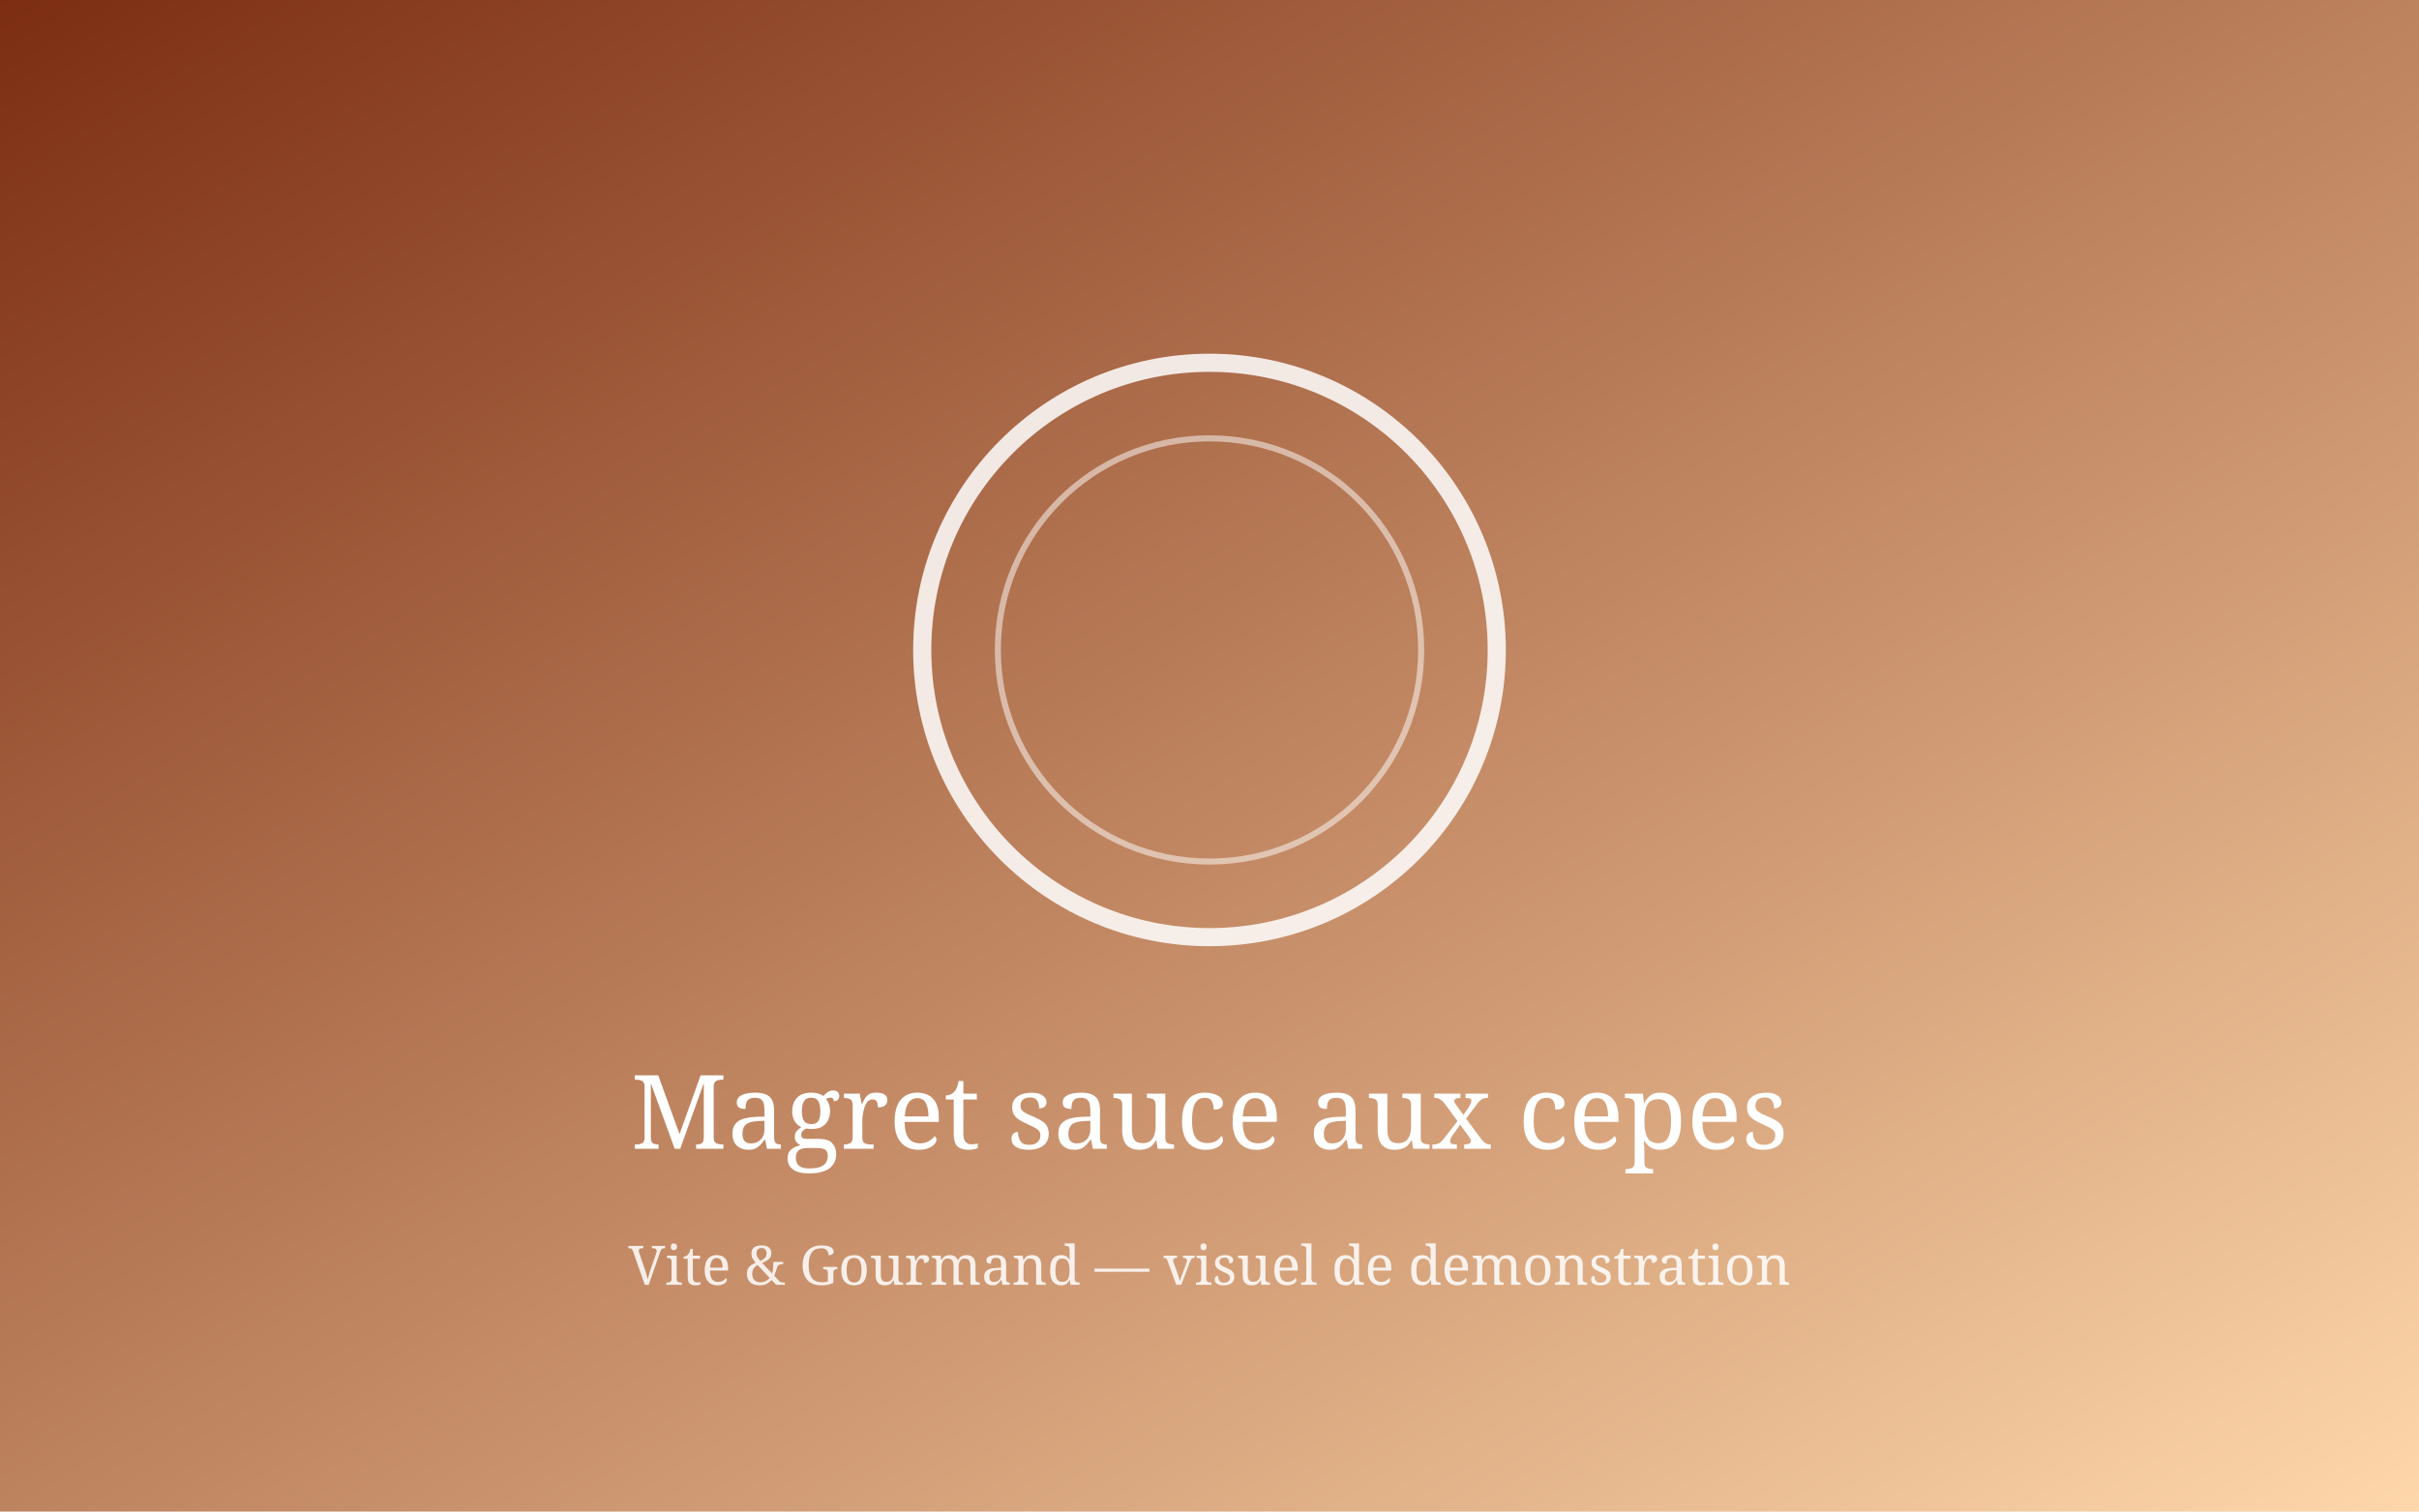
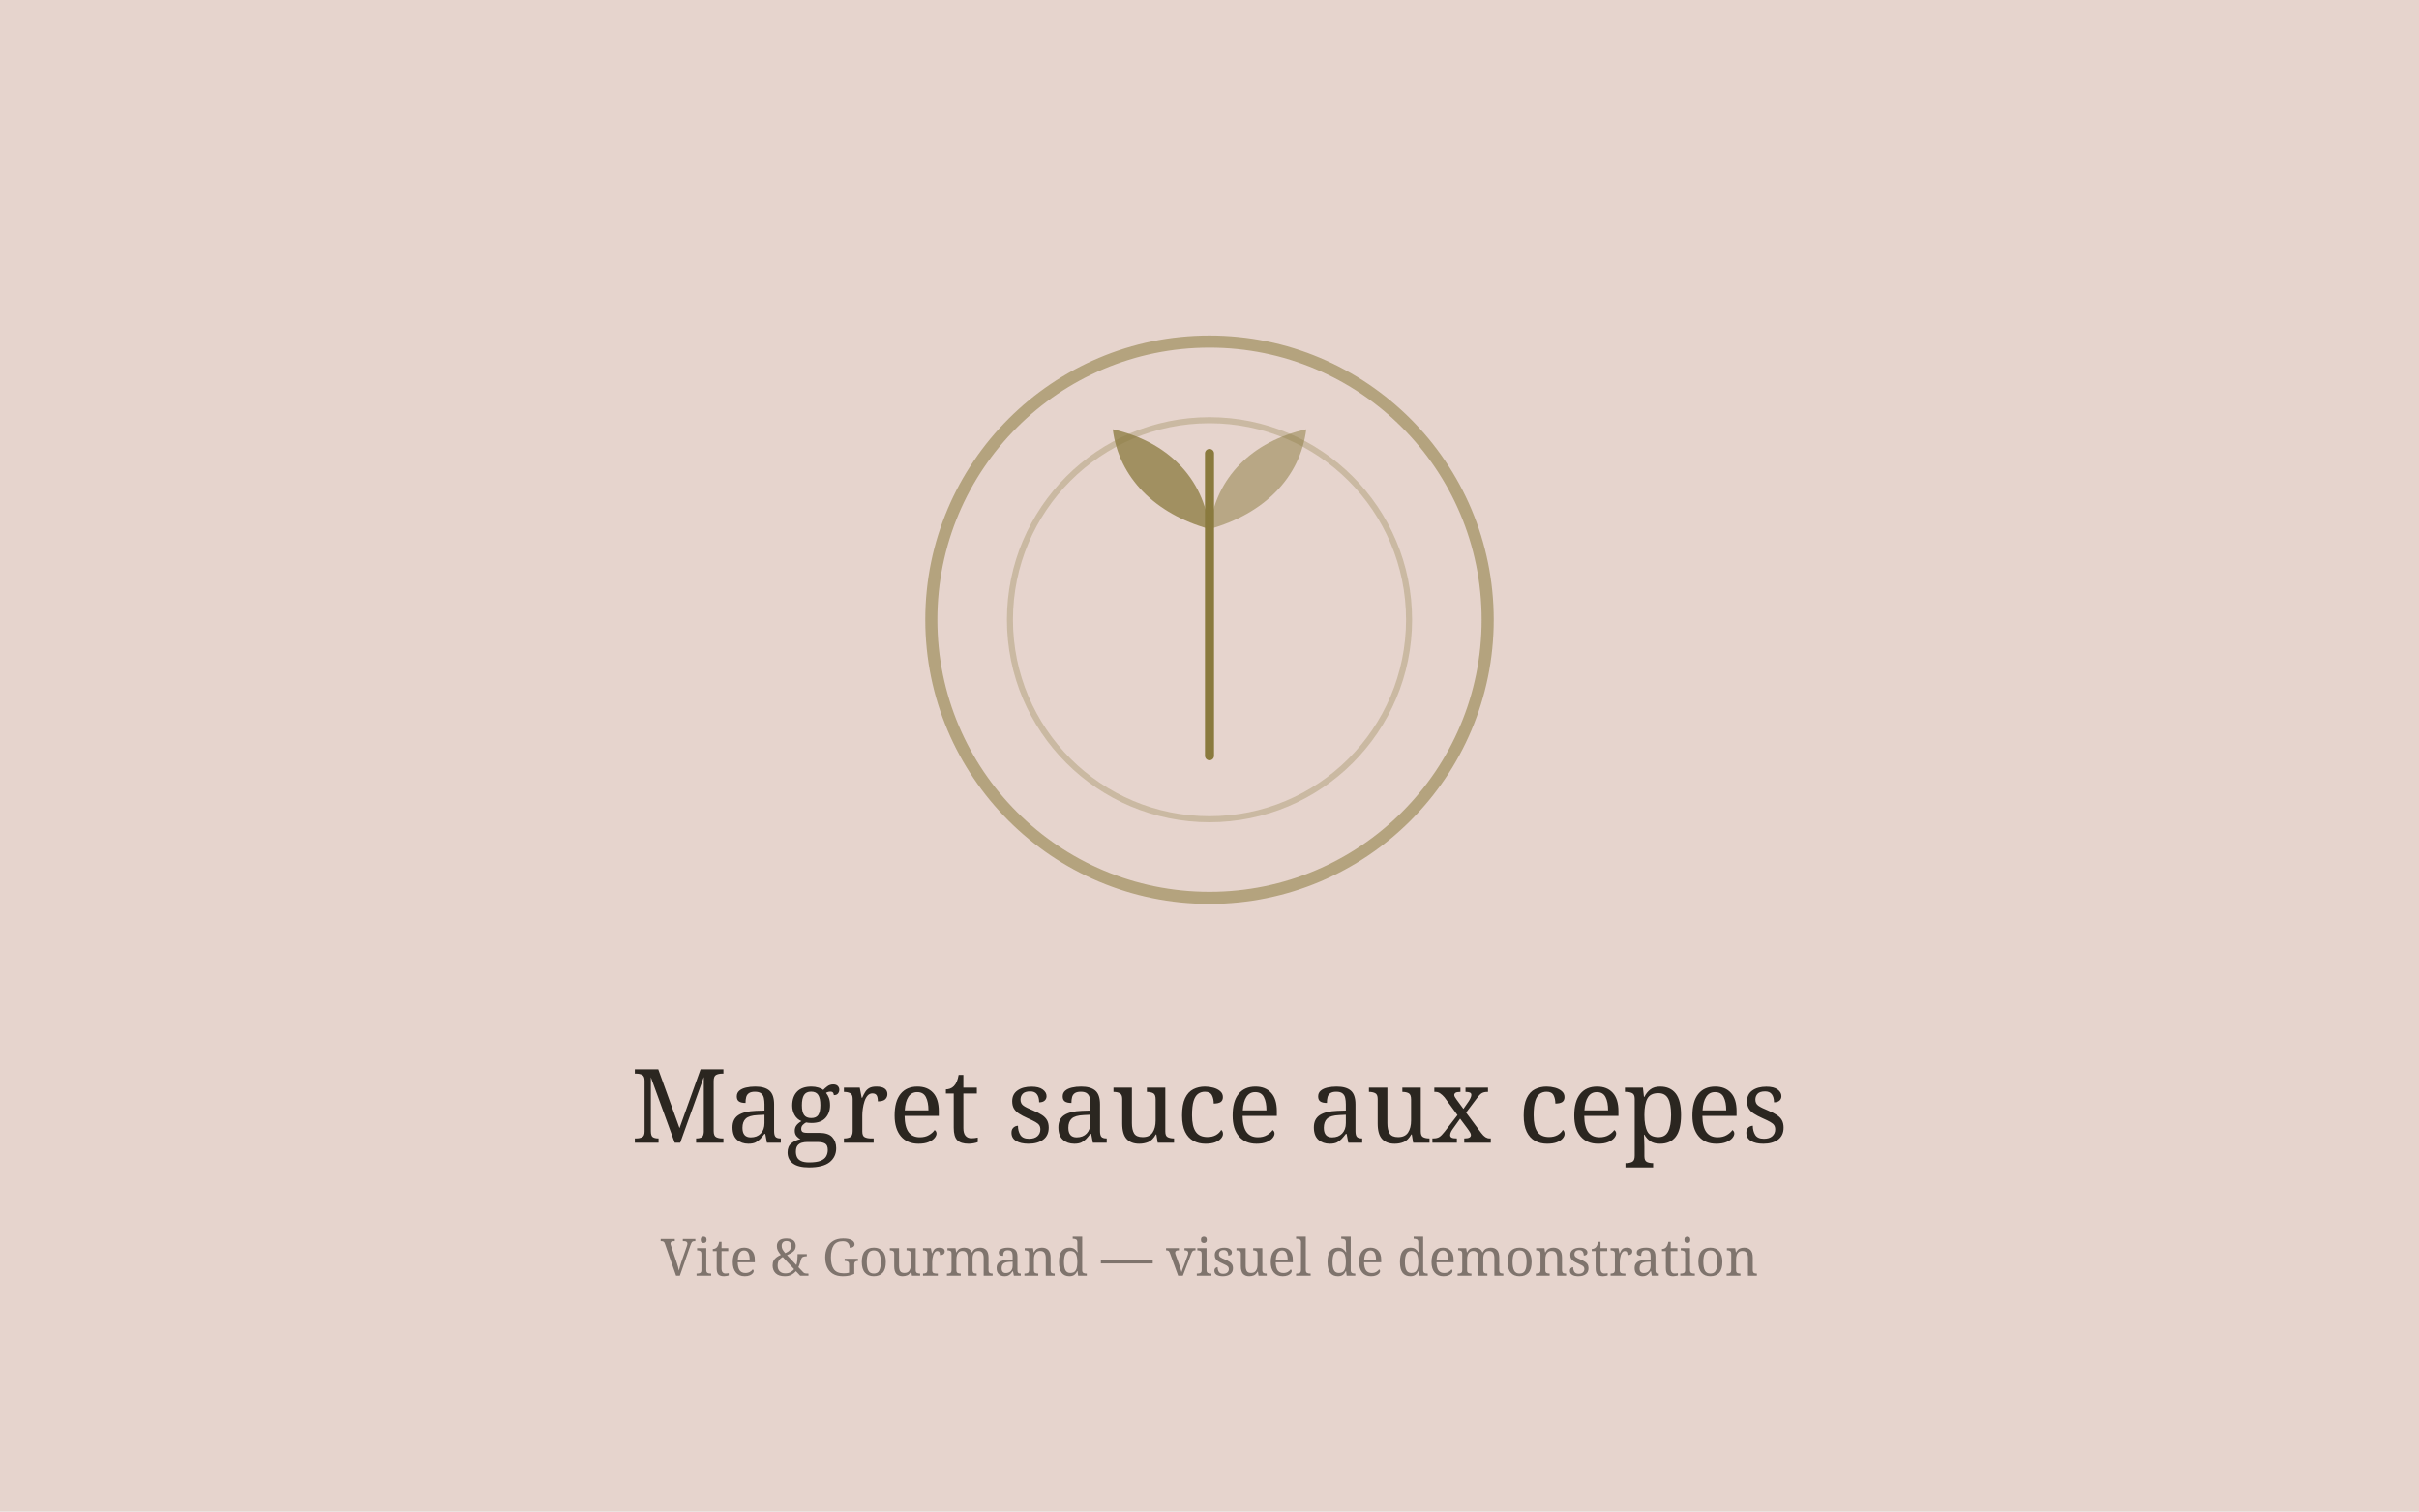
<svg xmlns="http://www.w3.org/2000/svg" width="800" height="500" viewBox="0 0 800 500" role="img">
-   <defs>
-     <linearGradient id="g" x1="0" y1="0" x2="1" y2="1">
-       <stop offset="0%" stop-color="#7c2d12" />
-       <stop offset="100%" stop-color="#fed7aa" />
-     </linearGradient>
-   </defs>
-   <rect width="800" height="500" fill="url(#g)" />
-   <circle cx="400" cy="215" r="95" fill="none" stroke="#ffffff" stroke-opacity="0.85" stroke-width="6" />
-   <circle cx="400" cy="215" r="70" fill="none" stroke="#ffffff" stroke-opacity="0.5" stroke-width="2" />
-   <text x="400" y="380" text-anchor="middle" font-family="Georgia, serif" font-size="34" fill="#ffffff">Magret sauce aux cepes</text>
-   <text x="400" y="425" text-anchor="middle" font-family="Georgia, serif" font-size="18" fill="#ffffff" fill-opacity="0.85">Vite &amp; Gourmand — visuel de demonstration</text>
+   <rect width="800" height="500" fill="#E6D4CD" />
+   <circle cx="400" cy="205" r="92" fill="none" stroke="#8A7A3E" stroke-opacity="0.55" stroke-width="4" />
+   <circle cx="400" cy="205" r="66" fill="none" stroke="#8A7A3E" stroke-opacity="0.3" stroke-width="2" />
+   <path d="M400 250 C400 205 400 170 400 150" stroke="#8A7A3E" stroke-width="3" stroke-linecap="round" fill="none" />
+   <path d="M400 175 C382 170 370 158 368 142 C386 146 398 158 400 175 Z" fill="#8A7A3E" fill-opacity="0.75" />
+   <path d="M400 175 C418 170 430 158 432 142 C414 146 402 158 400 175 Z" fill="#8A7A3E" fill-opacity="0.5" />
+   <text x="400" y="378" text-anchor="middle" font-family="Georgia, serif" font-size="34" fill="#2B2620">Magret sauce aux cepes</text>
+   <text x="400" y="422" text-anchor="middle" font-family="Georgia, serif" font-size="17" fill="#2B2620" fill-opacity="0.55">Vite &amp; Gourmand — visuel de demonstration</text>
</svg>
